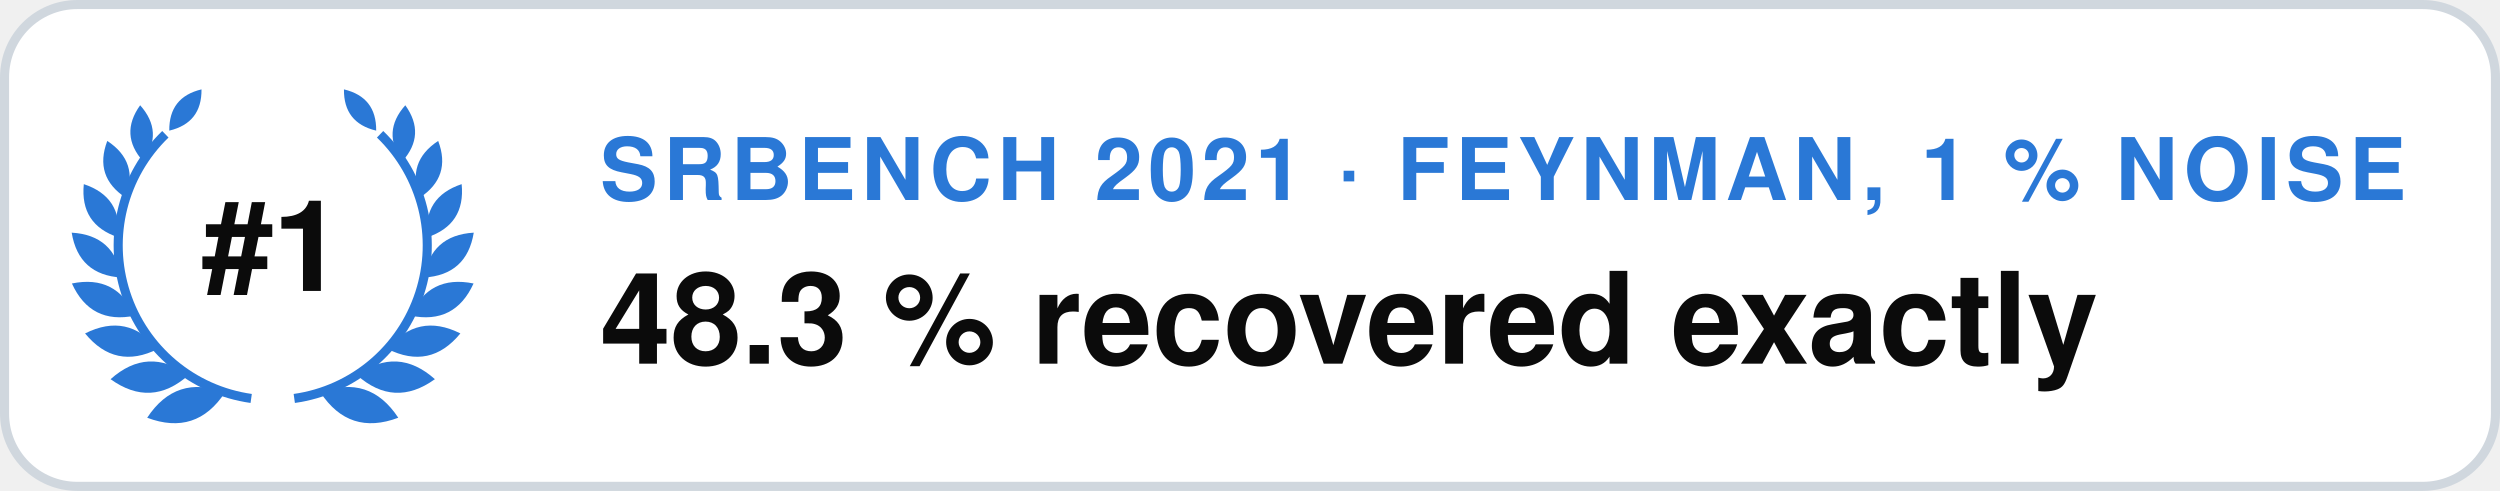
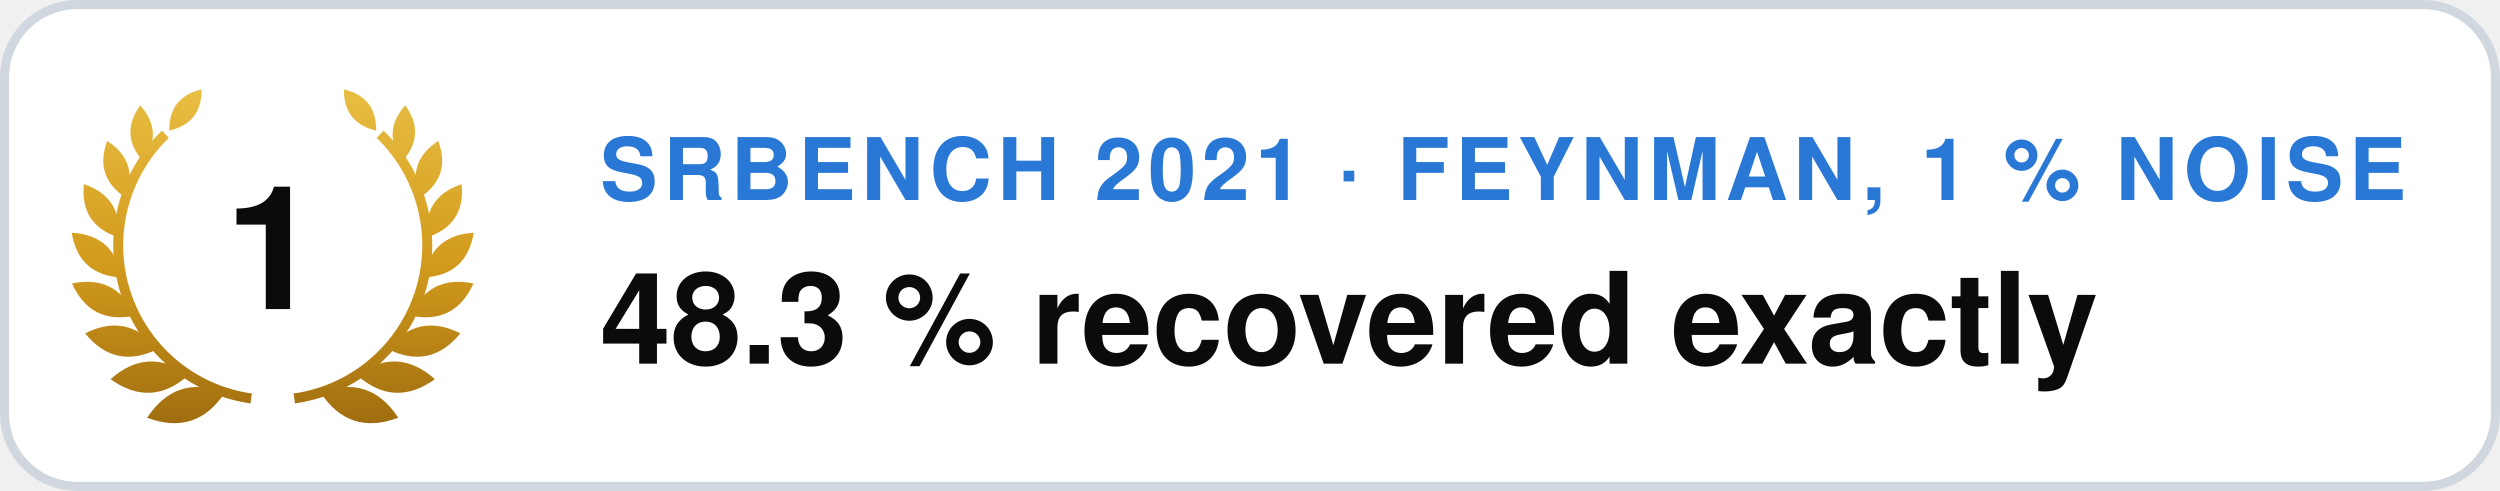
- <svg xmlns="http://www.w3.org/2000/svg" width="275" height="54" viewBox="0 0 275 54" role="img" aria-label="#1 SRBench 2021 · Feynman, 1 % noise: 48.3 % recovered exactly">
+ <svg xmlns="http://www.w3.org/2000/svg" width="275" height="54" viewBox="0 0 275 54" role="img" aria-label="1st place, SRBench 2021 · Feynman, 1 % noise: 48.3 % recovered exactly">
+   <defs>
+     <linearGradient id="gold" gradientUnits="userSpaceOnUse" x1="0" y1="6" x2="0" y2="48">
+       <stop offset="0" stop-color="#ecc54a" />
+       <stop offset="0.55" stop-color="#d29a1c" />
+       <stop offset="1" stop-color="#9c6a0e" />
+     </linearGradient>
+     <linearGradient id="gold-dark" gradientUnits="userSpaceOnUse" x1="0" y1="6" x2="0" y2="48">
+       <stop offset="0" stop-color="#ffe08a" />
+       <stop offset="0.55" stop-color="#e8b53a" />
+       <stop offset="1" stop-color="#c08a1e" />
+     </linearGradient>
+   </defs>
  <style>
-   .bg { fill: #ffffff; stroke: #d0d7de; } .leaf { fill: #2a78d6; } .stem { fill: none; stroke: #2a78d6; stroke-width: 1; }
+   .bg { fill: #ffffff; stroke: #d0d7de; } .leaf { fill: url(#gold); } .stem { fill: none; stroke: url(#gold); stroke-width: 1.1; }
  .place { fill: #0b0b0b; } .cap { fill: #2a78d6; } .res { fill: #0b0b0b; }
  @media (prefers-color-scheme: dark) {
-     .bg { fill: #161b22; stroke: #30363d; } .leaf { fill: #3987e5; } .stem { stroke: #3987e5; }
+     .bg { fill: #161b22; stroke: #30363d; } .leaf { fill: url(#gold-dark); } .stem { stroke: url(#gold-dark); }
    .place { fill: #f0efec; } .cap { fill: #3987e5; } .res { fill: #f0efec; }
  }
</style>
  <rect class="bg" x="0.5" y="0.5" width="274" height="53" rx="8" />
  <path class="stem" d="M32.37 43.83 A17 17 0 0 0 41.81 14.77" />
-   <path class="leaf" transform="translate(35.25 43.17) rotate(18.0)" d="M0 0 Q4.50 -3.60 9.00 0 Q4.50 3.60 0 0Z" />
-   <path class="leaf" transform="translate(39.26 41.26) rotate(3.0)" d="M0 0 Q4.30 -3.44 8.59 0 Q4.30 3.44 0 0Z" />
-   <path class="leaf" transform="translate(42.63 38.38) rotate(-12.0)" d="M0 0 Q4.09 -3.28 8.19 0 Q4.09 3.28 0 0Z" />
-   <path class="leaf" transform="translate(45.15 34.72) rotate(-27.0)" d="M0 0 Q3.89 -3.11 7.79 0 Q3.89 3.11 0 0Z" />
-   <path class="leaf" transform="translate(46.63 30.53) rotate(-42.0)" d="M0 0 Q3.69 -2.95 7.38 0 Q3.69 2.95 0 0Z" />
-   <path class="leaf" transform="translate(46.98 26.11) rotate(-57.0)" d="M0 0 Q3.49 -2.79 6.98 0 Q3.49 2.79 0 0Z" />
-   <path class="leaf" transform="translate(46.17 21.75) rotate(-72.0)" d="M0 0 Q3.29 -2.63 6.57 0 Q3.29 2.63 0 0Z" />
-   <path class="leaf" transform="translate(44.26 17.74) rotate(-87.0)" d="M0 0 Q3.08 -2.47 6.17 0 Q3.08 2.47 0 0Z" />
-   <path class="leaf" transform="translate(41.38 14.37) rotate(-128.0)" d="M0 0 Q2.88 -2.30 5.76 0 Q2.88 2.30 0 0Z" />
+   <path class="leaf" d="M35.25 43.17 Q38.42 47.98 43.81 45.95 Q40.65 41.13 35.25 43.17Z" />
+   <path class="leaf" d="M39.26 41.26 Q43.37 44.92 47.84 41.71 Q43.73 38.05 39.26 41.26Z" />
+   <path class="leaf" d="M42.63 38.38 Q47.32 40.73 50.64 36.67 Q45.96 34.32 42.63 38.38Z" />
+   <path class="leaf" d="M45.15 34.72 Q50.03 35.73 52.08 31.18 Q47.20 30.18 45.15 34.72Z" />
+   <path class="leaf" d="M46.63 30.53 Q51.35 30.26 52.11 25.60 Q47.40 25.87 46.63 30.53Z" />
+   <path class="leaf" d="M46.98 26.11 Q51.22 24.70 50.78 20.26 Q46.54 21.67 46.98 26.11Z" />
+   <path class="leaf" d="M46.17 21.75 Q49.68 19.43 48.20 15.50 Q44.68 17.81 46.17 21.75Z" />
+   <path class="leaf" d="M44.26 17.74 Q46.88 14.79 44.58 11.58 Q41.96 14.53 44.26 17.74Z" />
+   <path class="leaf" d="M41.38 14.37 Q41.42 10.68 37.83 9.83 Q37.79 13.52 41.38 14.37Z" />
  <path class="stem" d="M27.63 43.83 A17 17 0 0 1 18.19 14.77" />
-   <path class="leaf" transform="translate(24.75 43.17) rotate(162.0)" d="M0 0 Q4.50 -3.60 9.00 0 Q4.50 3.60 0 0Z" />
-   <path class="leaf" transform="translate(20.74 41.26) rotate(177.0)" d="M0 0 Q4.30 -3.44 8.59 0 Q4.30 3.44 0 0Z" />
-   <path class="leaf" transform="translate(17.37 38.38) rotate(-168.0)" d="M0 0 Q4.09 -3.28 8.19 0 Q4.09 3.28 0 0Z" />
-   <path class="leaf" transform="translate(14.85 34.72) rotate(-153.0)" d="M0 0 Q3.89 -3.11 7.79 0 Q3.89 3.11 0 0Z" />
-   <path class="leaf" transform="translate(13.37 30.53) rotate(-138.0)" d="M0 0 Q3.69 -2.95 7.38 0 Q3.69 2.95 0 0Z" />
-   <path class="leaf" transform="translate(13.02 26.11) rotate(-123.0)" d="M0 0 Q3.49 -2.79 6.98 0 Q3.49 2.79 0 0Z" />
-   <path class="leaf" transform="translate(13.83 21.75) rotate(-108.0)" d="M0 0 Q3.29 -2.63 6.57 0 Q3.29 2.63 0 0Z" />
-   <path class="leaf" transform="translate(15.74 17.74) rotate(-93.0)" d="M0 0 Q3.08 -2.47 6.17 0 Q3.08 2.47 0 0Z" />
-   <path class="leaf" transform="translate(18.62 14.37) rotate(-52.0)" d="M0 0 Q2.88 -2.30 5.76 0 Q2.88 2.30 0 0Z" />
-   <text class="place" x="30" y="32" text-anchor="middle" font-family="system-ui, -apple-system, 'Segoe UI', Helvetica, Arial, sans-serif" font-size="14" font-weight="700">#1</text>
+   <path class="leaf" d="M24.75 43.17 Q19.35 41.13 16.19 45.95 Q21.58 47.98 24.75 43.17Z" />
+   <path class="leaf" d="M20.74 41.26 Q16.27 38.05 12.16 41.71 Q16.63 44.92 20.74 41.26Z" />
+   <path class="leaf" d="M17.37 38.38 Q14.04 34.32 9.36 36.67 Q12.68 40.73 17.37 38.38Z" />
+   <path class="leaf" d="M14.85 34.72 Q12.80 30.18 7.92 31.18 Q9.97 35.73 14.85 34.72Z" />
+   <path class="leaf" d="M13.37 30.53 Q12.60 25.87 7.89 25.60 Q8.65 30.26 13.37 30.53Z" />
+   <path class="leaf" d="M13.02 26.11 Q13.46 21.67 9.22 20.26 Q8.78 24.70 13.02 26.11Z" />
+   <path class="leaf" d="M13.83 21.75 Q15.32 17.81 11.80 15.50 Q10.32 19.43 13.83 21.75Z" />
+   <path class="leaf" d="M15.74 17.74 Q18.04 14.53 15.42 11.58 Q13.12 14.79 15.74 17.74Z" />
+   <path class="leaf" d="M18.62 14.37 Q22.21 13.52 22.17 9.83 Q18.58 10.68 18.62 14.37Z" />
+   <text class="place" x="30" y="34" text-anchor="middle" font-family="system-ui, -apple-system, 'Segoe UI', Helvetica, Arial, sans-serif" font-size="19" font-weight="700">1</text>
  <text class="cap" x="66" y="22" font-family="system-ui, -apple-system, 'Segoe UI', Helvetica, Arial, sans-serif" font-size="9.5" font-weight="600" letter-spacing="0.6">SRBENCH 2021 · FEYNMAN, 1 % NOISE</text>
  <text class="res" x="66" y="40" font-family="system-ui, -apple-system, 'Segoe UI', Helvetica, Arial, sans-serif" font-size="14" font-weight="700">48.3 % recovered exactly</text>
</svg>
